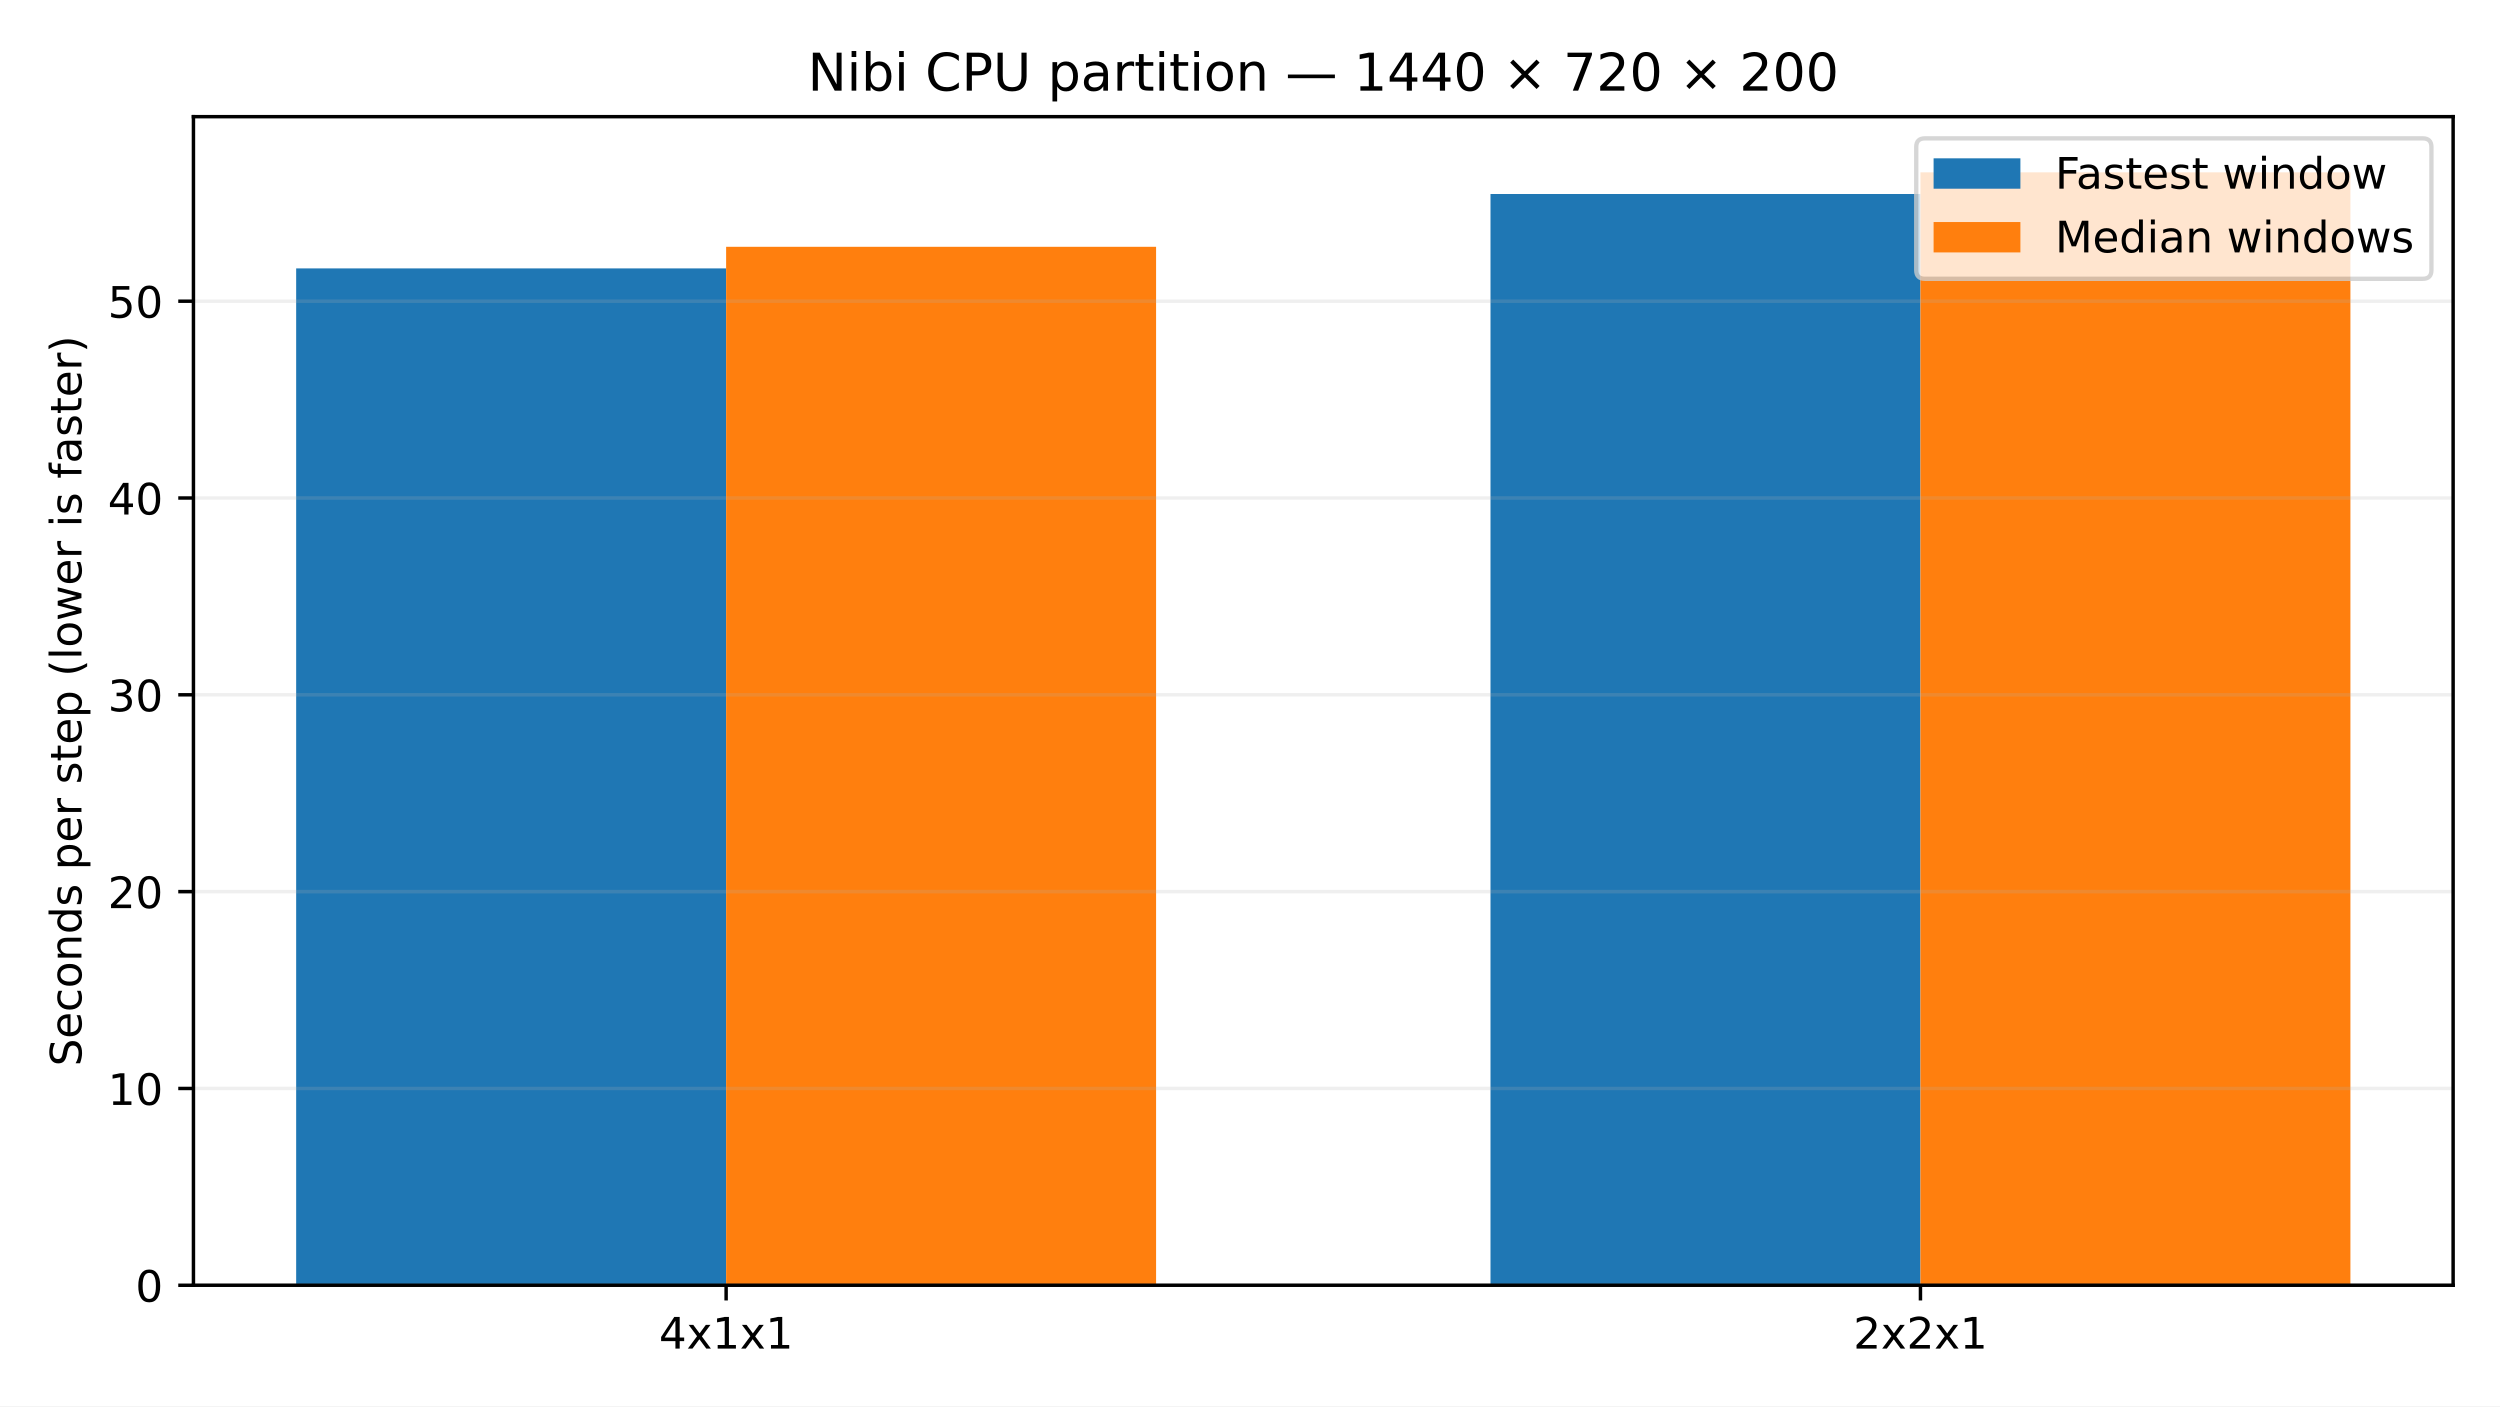
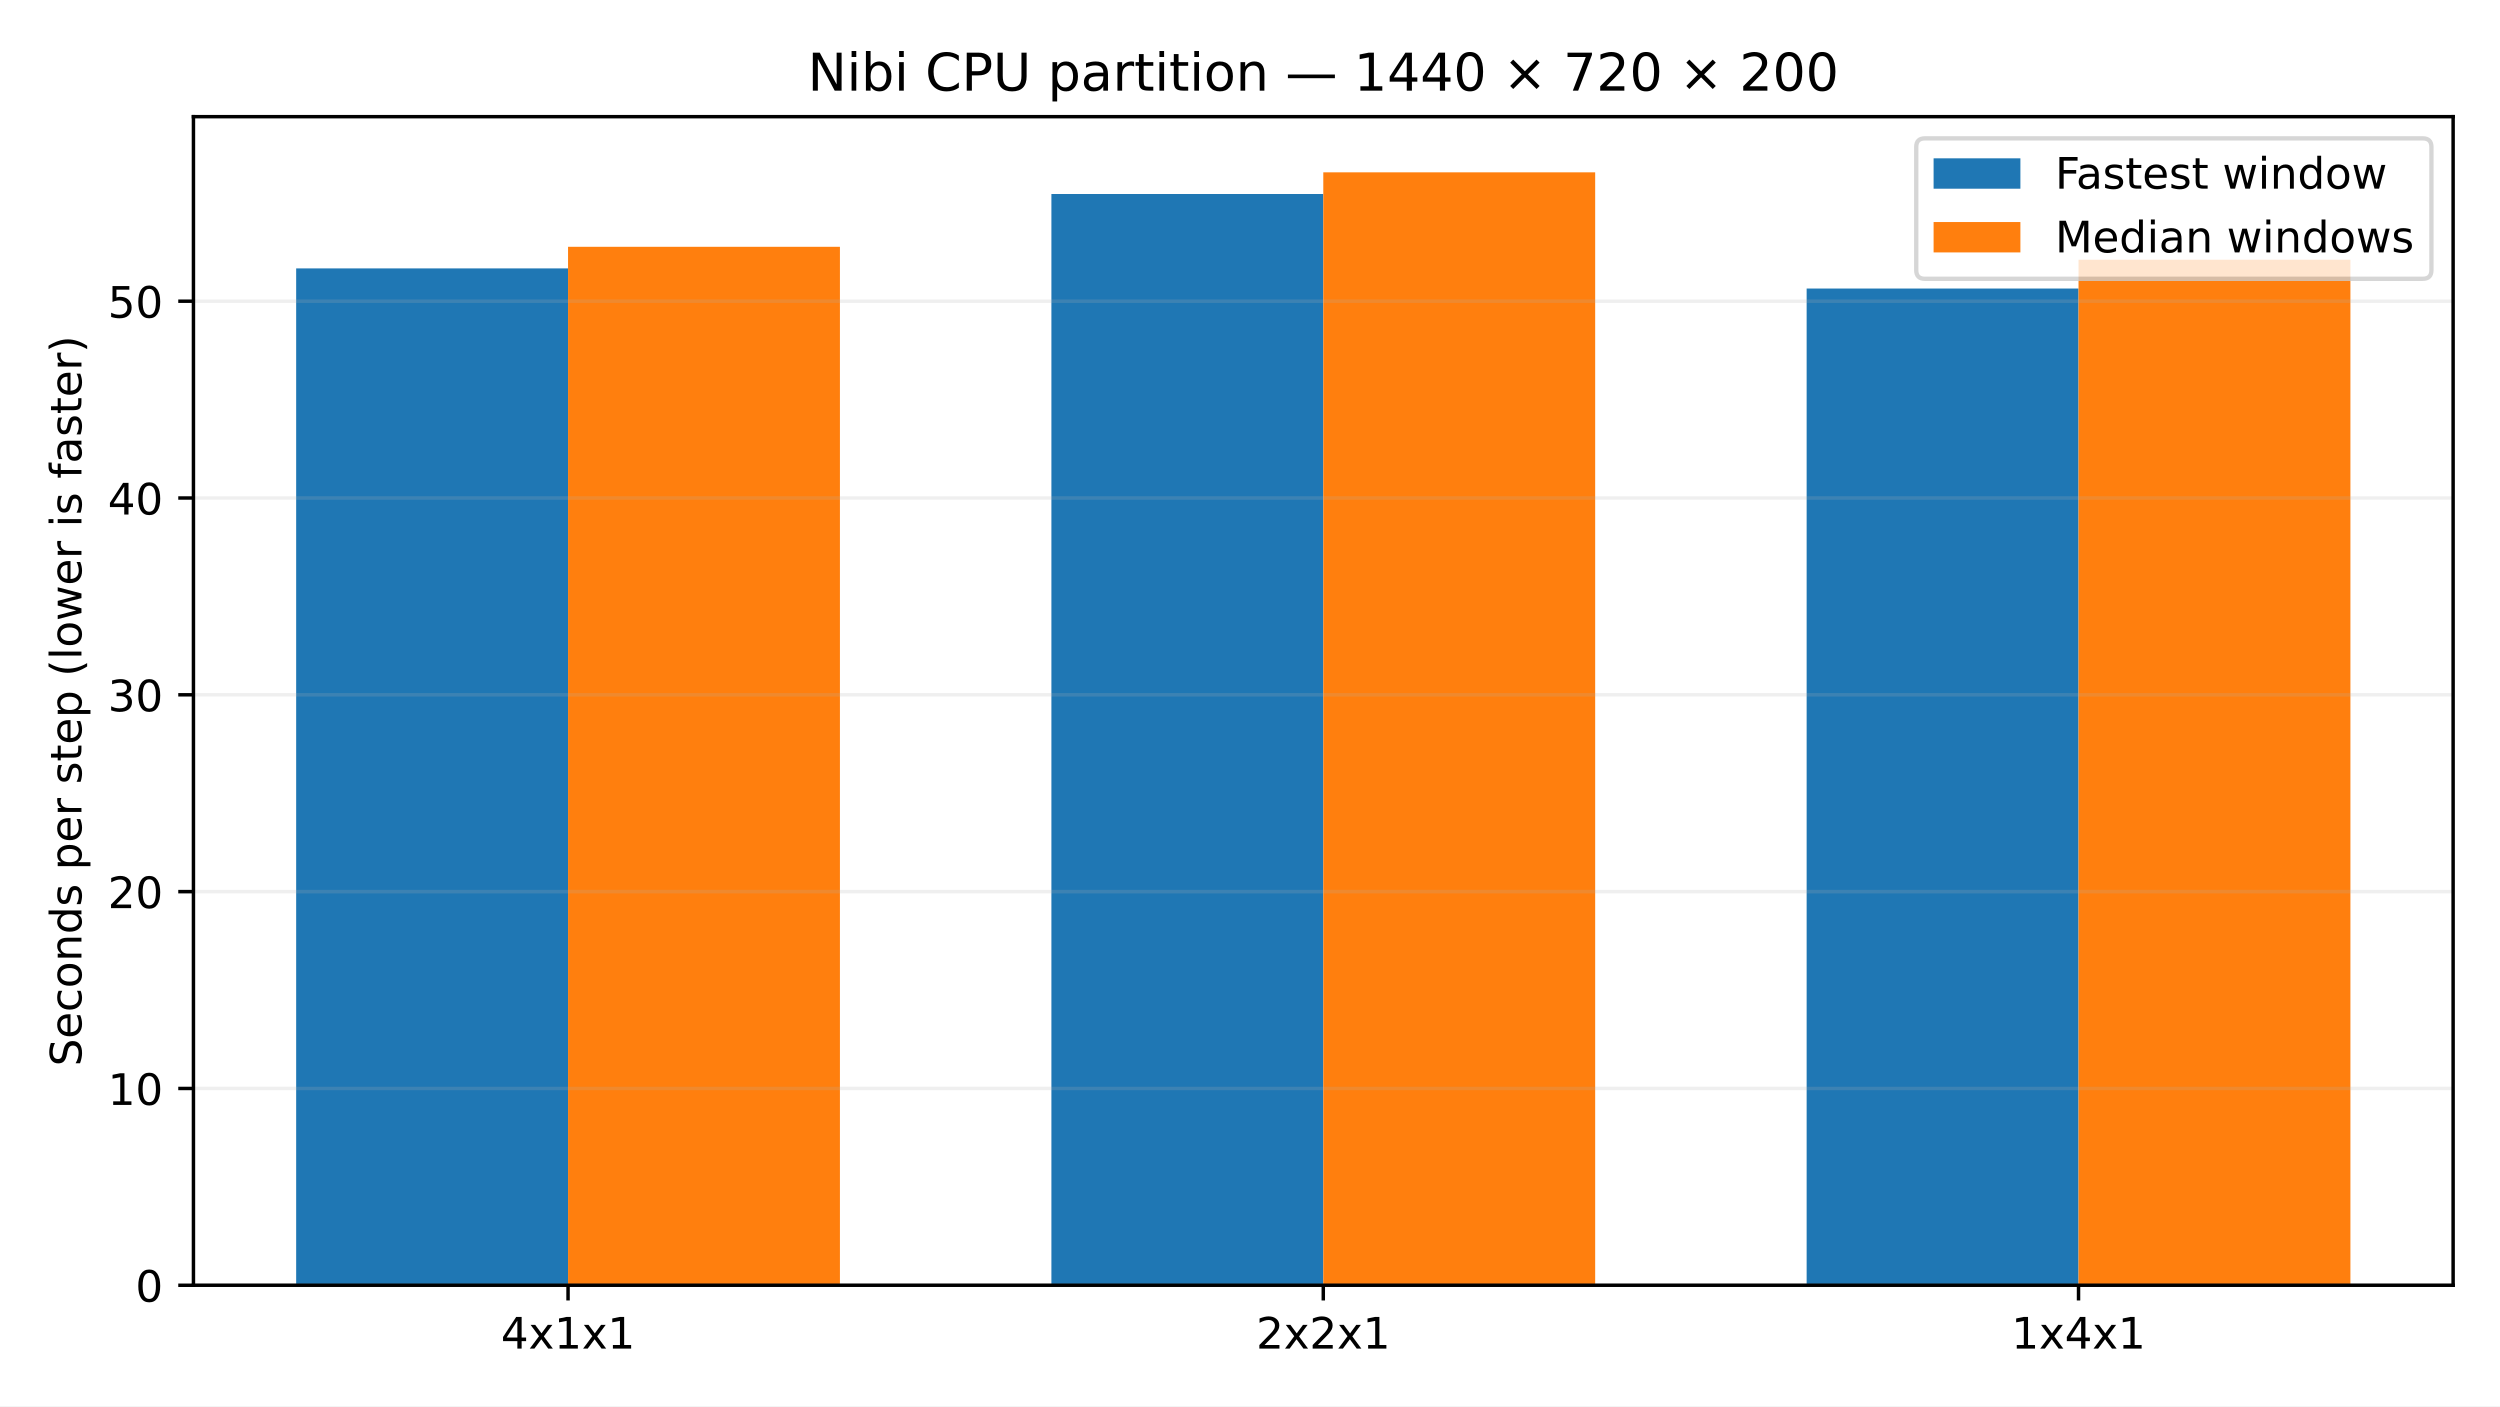
<svg xmlns="http://www.w3.org/2000/svg" xmlns:xlink="http://www.w3.org/1999/xlink" width="576pt" height="324pt" viewBox="0 0 576 324" version="1.1">
  <defs>
    <style type="text/css">*{stroke-linejoin: round; stroke-linecap: butt}</style>
  </defs>
  <g id="figure_1">
    <g id="patch_1">
      <path d="M 0 324 L 576 324 L 576 0 L 0 0 z " style="fill: #ffffff" />
    </g>
    <g id="axes_1">
      <g id="patch_2">
        <path d="M 44.57 296.12 L 565.2 296.12 L 565.2 26.88 L 44.57 26.88 z " style="fill: #ffffff" />
      </g>
      <g id="patch_3">
-         <path d="M 68.235 296.12 L 167.298 296.12 L 167.298 61.835 L 68.235 61.835 z " clip-path="url(#p9a3dba7c20)" style="fill: #1f77b4" />
+         <path d="M 68.235 296.12 L 130.878 296.12 L 130.878 61.835 L 68.235 61.835 z " clip-path="url(#p9a3dba7c20)" style="fill: #1f77b4" />
      </g>
      <g id="patch_4">
-         <path d="M 343.409 296.12 L 442.472 296.12 L 442.472 44.696 L 343.409 44.696 z " clip-path="url(#p9a3dba7c20)" style="fill: #1f77b4" />
+         <path d="M 242.242 296.12 L 304.885 296.12 L 304.885 44.696 L 242.242 44.696 z " clip-path="url(#p9a3dba7c20)" style="fill: #1f77b4" />
      </g>
      <g id="patch_5">
-         <path d="M 167.298 296.12 L 266.361 296.12 L 266.361 56.861 L 167.298 56.861 z " clip-path="url(#p9a3dba7c20)" style="fill: #ff7f0e" />
+         <path d="M 416.25 296.12 L 478.892 296.12 L 478.892 66.475 L 416.25 66.475 z " clip-path="url(#p9a3dba7c20)" style="fill: #1f77b4" />
      </g>
      <g id="patch_6">
-         <path d="M 442.472 296.12 L 541.535 296.12 L 541.535 39.701 L 442.472 39.701 z " clip-path="url(#p9a3dba7c20)" style="fill: #ff7f0e" />
+         <path d="M 130.878 296.12 L 193.52 296.12 L 193.52 56.861 L 130.878 56.861 z " clip-path="url(#p9a3dba7c20)" style="fill: #ff7f0e" />
+       </g>
+       <g id="patch_7">
+         <path d="M 304.885 296.12 L 367.528 296.12 L 367.528 39.701 L 304.885 39.701 z " clip-path="url(#p9a3dba7c20)" style="fill: #ff7f0e" />
+       </g>
+       <g id="patch_8">
+         <path d="M 478.892 296.12 L 541.535 296.12 L 541.535 59.841 L 478.892 59.841 z " clip-path="url(#p9a3dba7c20)" style="fill: #ff7f0e" />
      </g>
      <g id="matplotlib.axis_1">
        <g id="xtick_1">
          <g id="line2d_1">
            <defs>
              <path id="me8cf0bc661" d="M 0 0 L 0 3.5 " style="stroke: #000000; stroke-width: 0.8" />
            </defs>
            <g>
-               <use xlink:href="#me8cf0bc661" x="167.298" y="296.12" style="stroke: #000000; stroke-width: 0.8" />
+               <use xlink:href="#me8cf0bc661" x="130.878" y="296.12" style="stroke: #000000; stroke-width: 0.8" />
            </g>
          </g>
          <g id="text_1">
-             <text style="font-size: 10px; font-family: 'DejaVu Sans', 'Bitstream Vera Sans', 'Computer Modern Sans Serif', 'Lucida Grande', 'Verdana', 'Geneva', 'Lucid', 'Arial', 'Helvetica', 'Avant Garde', sans-serif; text-anchor: middle" x="167.298" y="310.718" transform="rotate(-0 167.2978 310.7184)">4x1x1</text>
+             <text style="font-size: 10px; font-family: 'DejaVu Sans', 'Bitstream Vera Sans', 'Computer Modern Sans Serif', 'Lucida Grande', 'Verdana', 'Geneva', 'Lucid', 'Arial', 'Helvetica', 'Avant Garde', sans-serif; text-anchor: middle" x="130.878" y="310.718" transform="rotate(-0 130.8776 310.7184)">4x1x1</text>
          </g>
        </g>
        <g id="xtick_2">
          <g id="line2d_2">
            <g>
-               <use xlink:href="#me8cf0bc661" x="442.472" y="296.12" style="stroke: #000000; stroke-width: 0.8" />
+               <use xlink:href="#me8cf0bc661" x="304.885" y="296.12" style="stroke: #000000; stroke-width: 0.8" />
            </g>
          </g>
          <g id="text_2">
-             <text style="font-size: 10px; font-family: 'DejaVu Sans', 'Bitstream Vera Sans', 'Computer Modern Sans Serif', 'Lucida Grande', 'Verdana', 'Geneva', 'Lucid', 'Arial', 'Helvetica', 'Avant Garde', sans-serif; text-anchor: middle" x="442.472" y="310.718" transform="rotate(-0 442.4722 310.7184)">2x2x1</text>
+             <text style="font-size: 10px; font-family: 'DejaVu Sans', 'Bitstream Vera Sans', 'Computer Modern Sans Serif', 'Lucida Grande', 'Verdana', 'Geneva', 'Lucid', 'Arial', 'Helvetica', 'Avant Garde', sans-serif; text-anchor: middle" x="304.885" y="310.718" transform="rotate(-0 304.885 310.7184)">2x2x1</text>
+           </g>
+         </g>
+         <g id="xtick_3">
+           <g id="line2d_3">
+             <g>
+               <use xlink:href="#me8cf0bc661" x="478.892" y="296.12" style="stroke: #000000; stroke-width: 0.8" />
+             </g>
+           </g>
+           <g id="text_3">
+             <text style="font-size: 10px; font-family: 'DejaVu Sans', 'Bitstream Vera Sans', 'Computer Modern Sans Serif', 'Lucida Grande', 'Verdana', 'Geneva', 'Lucid', 'Arial', 'Helvetica', 'Avant Garde', sans-serif; text-anchor: middle" x="478.892" y="310.718" transform="rotate(-0 478.8924 310.7184)">1x4x1</text>
          </g>
        </g>
      </g>
      <g id="matplotlib.axis_2">
        <g id="ytick_1">
-           <g id="line2d_3">
+           <g id="line2d_4">
            <path d="M 44.57 296.12 L 565.2 296.12 " clip-path="url(#p9a3dba7c20)" style="fill: none; stroke: #b0b0b0; stroke-opacity: 0.2; stroke-width: 0.8; stroke-linecap: square" />
          </g>
-           <g id="line2d_4">
+           <g id="line2d_5">
            <defs>
              <path id="mbfc9aa8378" d="M 0 0 L -3.5 0 " style="stroke: #000000; stroke-width: 0.8" />
            </defs>
            <g>
              <use xlink:href="#mbfc9aa8378" x="44.57" y="296.12" style="stroke: #000000; stroke-width: 0.8" />
            </g>
          </g>
-           <g id="text_3">
+           <g id="text_4">
            <text style="font-size: 10px; font-family: 'DejaVu Sans', 'Bitstream Vera Sans', 'Computer Modern Sans Serif', 'Lucida Grande', 'Verdana', 'Geneva', 'Lucid', 'Arial', 'Helvetica', 'Avant Garde', sans-serif; text-anchor: end" x="37.57" y="299.919" transform="rotate(-0 37.57 299.9192)">0</text>
          </g>
        </g>
        <g id="ytick_2">
-           <g id="line2d_5">
+           <g id="line2d_6">
            <path d="M 44.57 250.776 L 565.2 250.776 " clip-path="url(#p9a3dba7c20)" style="fill: none; stroke: #b0b0b0; stroke-opacity: 0.2; stroke-width: 0.8; stroke-linecap: square" />
          </g>
-           <g id="line2d_6">
+           <g id="line2d_7">
            <g>
              <use xlink:href="#mbfc9aa8378" x="44.57" y="250.776" style="stroke: #000000; stroke-width: 0.8" />
            </g>
          </g>
-           <g id="text_4">
+           <g id="text_5">
            <text style="font-size: 10px; font-family: 'DejaVu Sans', 'Bitstream Vera Sans', 'Computer Modern Sans Serif', 'Lucida Grande', 'Verdana', 'Geneva', 'Lucid', 'Arial', 'Helvetica', 'Avant Garde', sans-serif; text-anchor: end" x="37.57" y="254.575" transform="rotate(-0 37.57 254.5755)">10</text>
          </g>
        </g>
        <g id="ytick_3">
-           <g id="line2d_7">
+           <g id="line2d_8">
            <path d="M 44.57 205.432 L 565.2 205.432 " clip-path="url(#p9a3dba7c20)" style="fill: none; stroke: #b0b0b0; stroke-opacity: 0.2; stroke-width: 0.8; stroke-linecap: square" />
          </g>
-           <g id="line2d_8">
+           <g id="line2d_9">
            <g>
              <use xlink:href="#mbfc9aa8378" x="44.57" y="205.432" style="stroke: #000000; stroke-width: 0.8" />
            </g>
          </g>
-           <g id="text_5">
+           <g id="text_6">
            <text style="font-size: 10px; font-family: 'DejaVu Sans', 'Bitstream Vera Sans', 'Computer Modern Sans Serif', 'Lucida Grande', 'Verdana', 'Geneva', 'Lucid', 'Arial', 'Helvetica', 'Avant Garde', sans-serif; text-anchor: end" x="37.57" y="209.232" transform="rotate(-0 37.57 209.2317)">20</text>
          </g>
        </g>
        <g id="ytick_4">
-           <g id="line2d_9">
+           <g id="line2d_10">
            <path d="M 44.57 160.089 L 565.2 160.089 " clip-path="url(#p9a3dba7c20)" style="fill: none; stroke: #b0b0b0; stroke-opacity: 0.2; stroke-width: 0.8; stroke-linecap: square" />
          </g>
-           <g id="line2d_10">
+           <g id="line2d_11">
            <g>
              <use xlink:href="#mbfc9aa8378" x="44.57" y="160.089" style="stroke: #000000; stroke-width: 0.8" />
            </g>
          </g>
-           <g id="text_6">
+           <g id="text_7">
            <text style="font-size: 10px; font-family: 'DejaVu Sans', 'Bitstream Vera Sans', 'Computer Modern Sans Serif', 'Lucida Grande', 'Verdana', 'Geneva', 'Lucid', 'Arial', 'Helvetica', 'Avant Garde', sans-serif; text-anchor: end" x="37.57" y="163.888" transform="rotate(-0 37.57 163.8879)">30</text>
          </g>
        </g>
        <g id="ytick_5">
-           <g id="line2d_11">
+           <g id="line2d_12">
            <path d="M 44.57 114.745 L 565.2 114.745 " clip-path="url(#p9a3dba7c20)" style="fill: none; stroke: #b0b0b0; stroke-opacity: 0.2; stroke-width: 0.8; stroke-linecap: square" />
          </g>
-           <g id="line2d_12">
+           <g id="line2d_13">
            <g>
              <use xlink:href="#mbfc9aa8378" x="44.57" y="114.745" style="stroke: #000000; stroke-width: 0.8" />
            </g>
          </g>
-           <g id="text_7">
+           <g id="text_8">
            <text style="font-size: 10px; font-family: 'DejaVu Sans', 'Bitstream Vera Sans', 'Computer Modern Sans Serif', 'Lucida Grande', 'Verdana', 'Geneva', 'Lucid', 'Arial', 'Helvetica', 'Avant Garde', sans-serif; text-anchor: end" x="37.57" y="118.544" transform="rotate(-0 37.57 118.5442)">40</text>
          </g>
        </g>
        <g id="ytick_6">
-           <g id="line2d_13">
+           <g id="line2d_14">
            <path d="M 44.57 69.401 L 565.2 69.401 " clip-path="url(#p9a3dba7c20)" style="fill: none; stroke: #b0b0b0; stroke-opacity: 0.2; stroke-width: 0.8; stroke-linecap: square" />
          </g>
-           <g id="line2d_14">
+           <g id="line2d_15">
            <g>
              <use xlink:href="#mbfc9aa8378" x="44.57" y="69.401" style="stroke: #000000; stroke-width: 0.8" />
            </g>
          </g>
-           <g id="text_8">
+           <g id="text_9">
            <text style="font-size: 10px; font-family: 'DejaVu Sans', 'Bitstream Vera Sans', 'Computer Modern Sans Serif', 'Lucida Grande', 'Verdana', 'Geneva', 'Lucid', 'Arial', 'Helvetica', 'Avant Garde', sans-serif; text-anchor: end" x="37.57" y="73.2" transform="rotate(-0 37.57 73.20041)">50</text>
          </g>
        </g>
-         <g id="text_9">
+         <g id="text_10">
          <text style="font-size: 10px; font-family: 'DejaVu Sans', 'Bitstream Vera Sans', 'Computer Modern Sans Serif', 'Lucida Grande', 'Verdana', 'Geneva', 'Lucid', 'Arial', 'Helvetica', 'Avant Garde', sans-serif; text-anchor: middle" x="18.765" y="161.5" transform="rotate(-90 18.76531 161.5)">Seconds per step (lower is faster)</text>
        </g>
      </g>
-       <g id="patch_7">
+       <g id="patch_9">
        <path d="M 44.57 296.12 L 44.57 26.88 " style="fill: none; stroke: #000000; stroke-width: 0.8; stroke-linejoin: miter; stroke-linecap: square" />
      </g>
-       <g id="patch_8">
+       <g id="patch_10">
        <path d="M 565.2 296.12 L 565.2 26.88 " style="fill: none; stroke: #000000; stroke-width: 0.8; stroke-linejoin: miter; stroke-linecap: square" />
      </g>
-       <g id="patch_9">
+       <g id="patch_11">
        <path d="M 44.57 296.12 L 565.2 296.12 " style="fill: none; stroke: #000000; stroke-width: 0.8; stroke-linejoin: miter; stroke-linecap: square" />
      </g>
-       <g id="patch_10">
+       <g id="patch_12">
        <path d="M 44.57 26.88 L 565.2 26.88 " style="fill: none; stroke: #000000; stroke-width: 0.8; stroke-linejoin: miter; stroke-linecap: square" />
      </g>
-       <g id="text_10">
+       <g id="text_11">
        <text style="font-size: 12px; font-family: 'DejaVu Sans', 'Bitstream Vera Sans', 'Computer Modern Sans Serif', 'Lucida Grande', 'Verdana', 'Geneva', 'Lucid', 'Arial', 'Helvetica', 'Avant Garde', sans-serif; text-anchor: middle" x="304.885" y="20.88" transform="rotate(-0 304.885 20.88)">Nibi CPU partition — 1440 × 720 × 200</text>
      </g>
      <g id="legend_1">
-         <g id="patch_11">
+         <g id="patch_13">
          <path d="M 443.5 64.236 L 558.2 64.236 Q 560.2 64.236 560.2 62.236 L 560.2 33.88 Q 560.2 31.88 558.2 31.88 L 443.5 31.88 Q 441.5 31.88 441.5 33.88 L 441.5 62.236 Q 441.5 64.236 443.5 64.236 z " style="fill: #ffffff; opacity: 0.8; stroke: #cccccc; stroke-linejoin: miter" />
        </g>
-         <g id="patch_12">
+         <g id="patch_14">
          <path d="M 445.5 43.478 L 465.5 43.478 L 465.5 36.478 L 445.5 36.478 z " style="fill: #1f77b4" />
        </g>
-         <g id="text_11">
+         <g id="text_12">
          <text style="font-size: 10px; font-family: 'DejaVu Sans', 'Bitstream Vera Sans', 'Computer Modern Sans Serif', 'Lucida Grande', 'Verdana', 'Geneva', 'Lucid', 'Arial', 'Helvetica', 'Avant Garde', sans-serif; text-anchor: start" x="473.5" y="43.478" transform="rotate(-0 473.5 43.47844)">Fastest window</text>
        </g>
-         <g id="patch_13">
+         <g id="patch_15">
          <path d="M 445.5 58.157 L 465.5 58.157 L 465.5 51.157 L 445.5 51.157 z " style="fill: #ff7f0e" />
        </g>
-         <g id="text_12">
+         <g id="text_13">
          <text style="font-size: 10px; font-family: 'DejaVu Sans', 'Bitstream Vera Sans', 'Computer Modern Sans Serif', 'Lucida Grande', 'Verdana', 'Geneva', 'Lucid', 'Arial', 'Helvetica', 'Avant Garde', sans-serif; text-anchor: start" x="473.5" y="58.157" transform="rotate(-0 473.5 58.15656)">Median windows</text>
        </g>
      </g>
    </g>
  </g>
  <defs>
    <clipPath id="p9a3dba7c20">
      <rect x="44.57" y="26.88" width="520.63" height="269.24" />
    </clipPath>
  </defs>
</svg>
